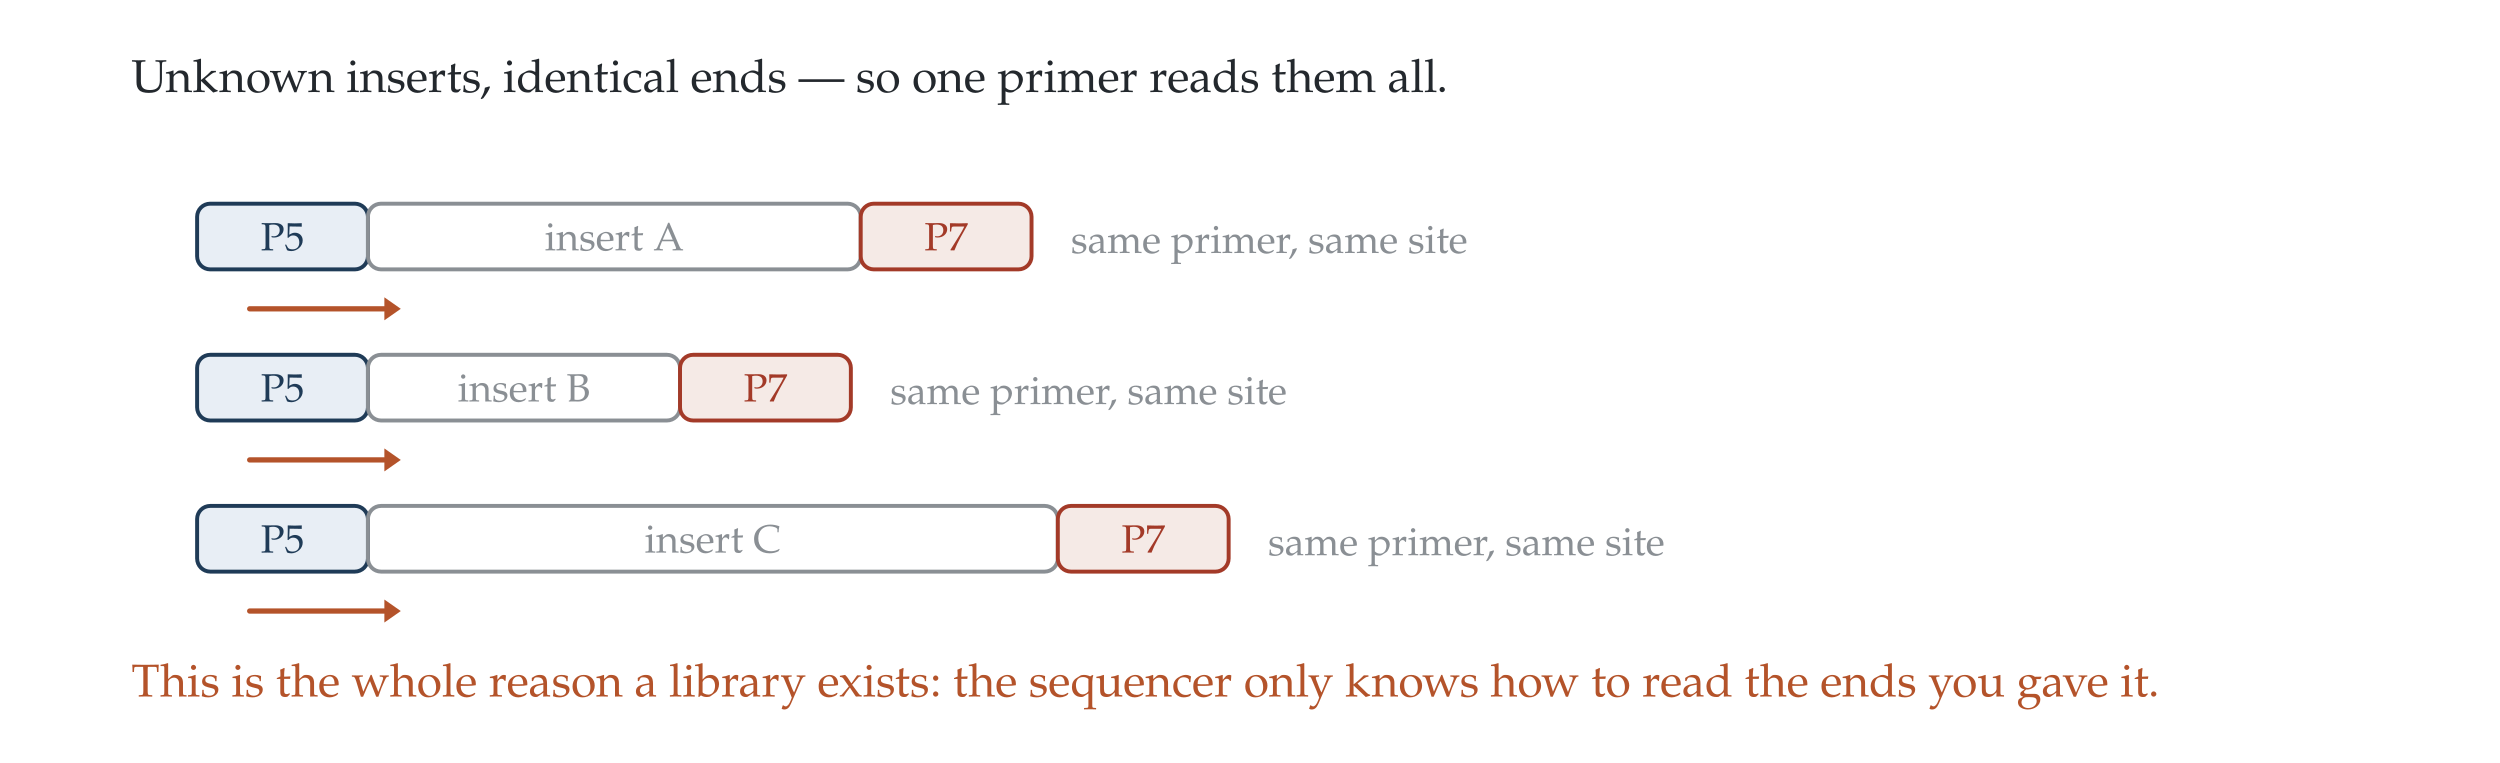
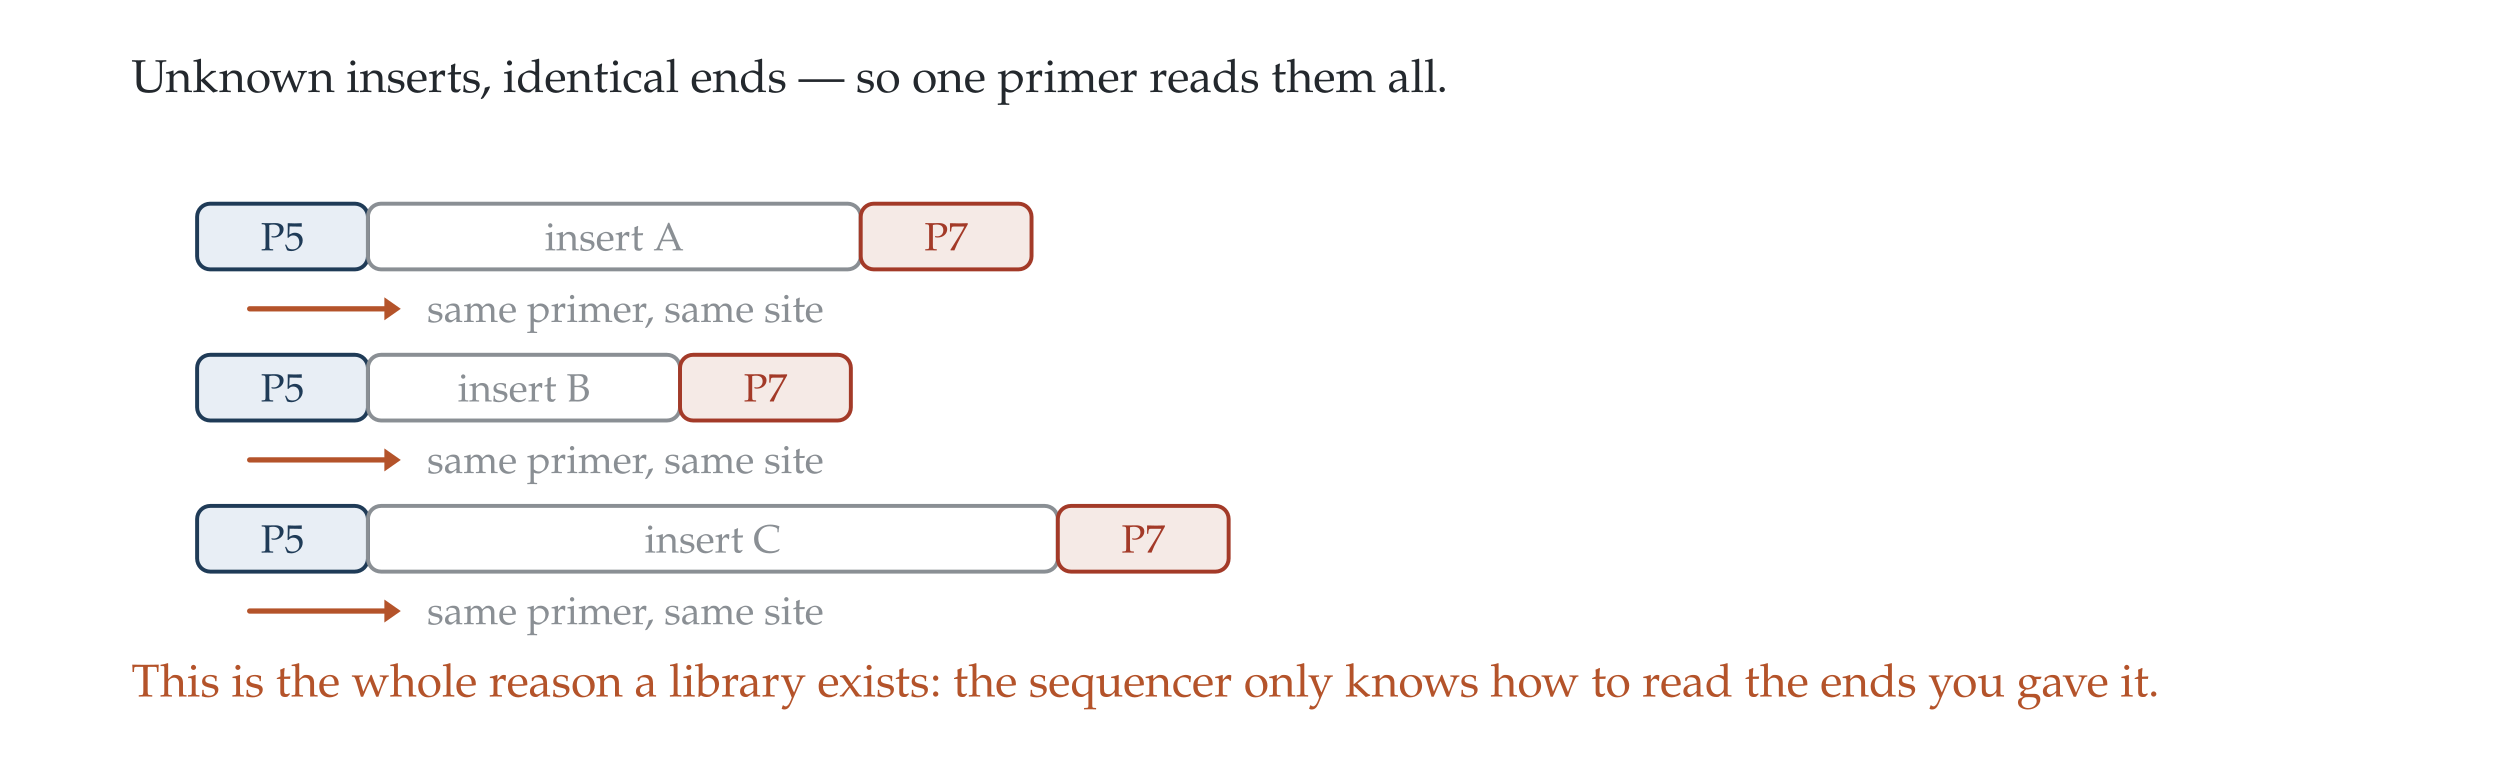
<svg xmlns="http://www.w3.org/2000/svg" viewBox="0 0 761 232" width="761" height="232" font-family="&quot;Palatino Linotype&quot;, &quot;Book Antiqua&quot;, Palatino, FreeSerif, serif" fill="#23282d">
  <rect width="680" height="232" fill="none" />
  <text x="40" y="28" font-size="14" fill="#23282d">Unknown inserts, identical ends — so one primer reads them all.</text>
  <rect x="60" y="62" width="52" height="20" rx="4" fill="#e8eef5" stroke="#1f3b57" stroke-width="1.2" />
  <text x="86.0" y="76.2" font-size="12" text-anchor="middle" fill="#1f3b57">P5</text>
  <rect x="112" y="62" width="150" height="20" rx="4" fill="none" stroke="#8a8f94" stroke-width="1.2" />
  <text x="187.0" y="76.2" font-size="12" text-anchor="middle" fill="#8a8f94">insert A</text>
  <rect x="262" y="62" width="52" height="20" rx="4" fill="#f5eae6" stroke="#a33a28" stroke-width="1.2" />
  <text x="288.0" y="76.2" font-size="12" text-anchor="middle" fill="#a33a28">P7</text>
  <line x1="76" y1="94" x2="117" y2="94" stroke="#b4532a" stroke-width="1.6" stroke-linecap="round" />
  <path d="M 122 94 L 117 90.5 L 117 97.5 Z" fill="#b4532a" />
-   <text x="326" y="77" font-size="12" fill="#8a8f94">same primer, same site</text>
+   <text x="130" y="98" font-size="12" fill="#8a8f94">same primer, same site</text>
  <rect x="60" y="108" width="52" height="20" rx="4" fill="#e8eef5" stroke="#1f3b57" stroke-width="1.2" />
  <text x="86.0" y="122.2" font-size="12" text-anchor="middle" fill="#1f3b57">P5</text>
  <rect x="112" y="108" width="95" height="20" rx="4" fill="none" stroke="#8a8f94" stroke-width="1.2" />
  <text x="159.5" y="122.2" font-size="12" text-anchor="middle" fill="#8a8f94">insert B</text>
  <rect x="207" y="108" width="52" height="20" rx="4" fill="#f5eae6" stroke="#a33a28" stroke-width="1.2" />
  <text x="233.0" y="122.2" font-size="12" text-anchor="middle" fill="#a33a28">P7</text>
  <line x1="76" y1="140" x2="117" y2="140" stroke="#b4532a" stroke-width="1.6" stroke-linecap="round" />
  <path d="M 122 140 L 117 136.5 L 117 143.5 Z" fill="#b4532a" />
-   <text x="271" y="123" font-size="12" fill="#8a8f94">same primer, same site</text>
+   <text x="130" y="144" font-size="12" fill="#8a8f94">same primer, same site</text>
  <rect x="60" y="154" width="52" height="20" rx="4" fill="#e8eef5" stroke="#1f3b57" stroke-width="1.2" />
  <text x="86.0" y="168.2" font-size="12" text-anchor="middle" fill="#1f3b57">P5</text>
  <rect x="112" y="154" width="210" height="20" rx="4" fill="none" stroke="#8a8f94" stroke-width="1.2" />
  <text x="217.0" y="168.2" font-size="12" text-anchor="middle" fill="#8a8f94">insert C</text>
  <rect x="322" y="154" width="52" height="20" rx="4" fill="#f5eae6" stroke="#a33a28" stroke-width="1.2" />
  <text x="348.0" y="168.2" font-size="12" text-anchor="middle" fill="#a33a28">P7</text>
  <line x1="76" y1="186" x2="117" y2="186" stroke="#b4532a" stroke-width="1.6" stroke-linecap="round" />
  <path d="M 122 186 L 117 182.5 L 117 189.5 Z" fill="#b4532a" />
-   <text x="386" y="169" font-size="12" fill="#8a8f94">same primer, same site</text>
+   <text x="130" y="190" font-size="12" fill="#8a8f94">same primer, same site</text>
  <text x="40" y="212" font-size="14" fill="#b4532a">This is the whole reason a library exists: the sequencer only knows how to read the ends you gave it.</text>
</svg>
